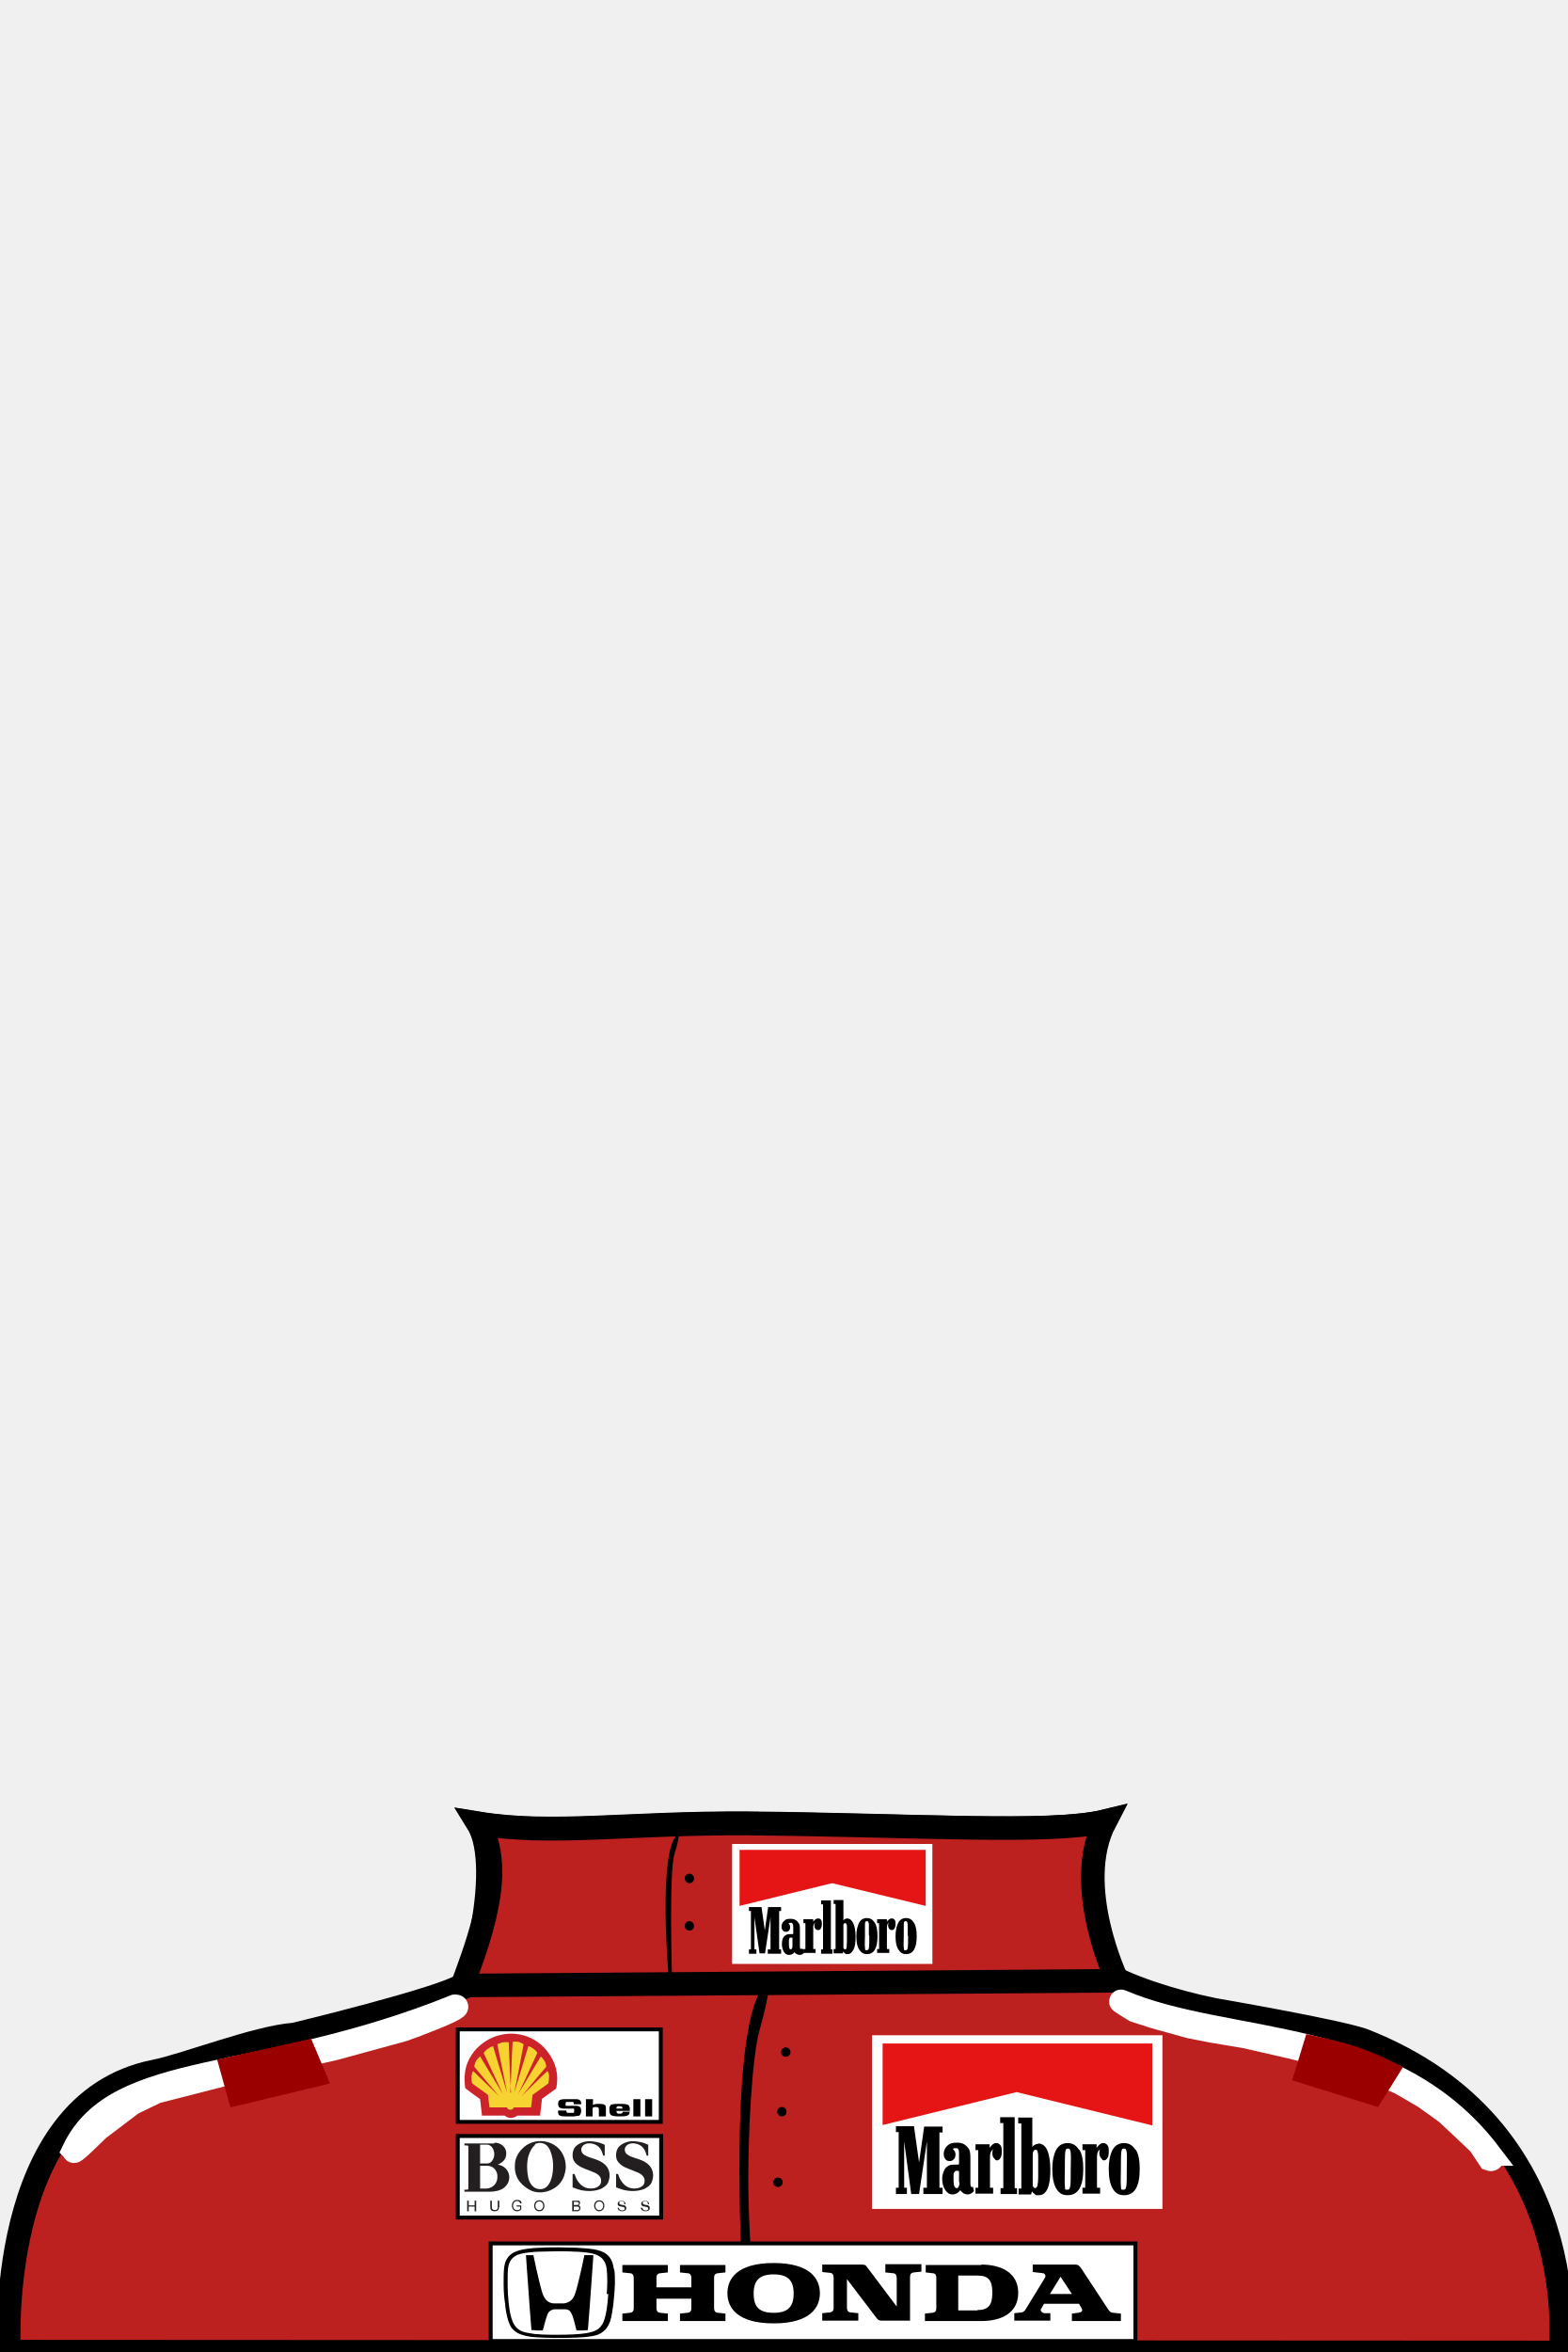
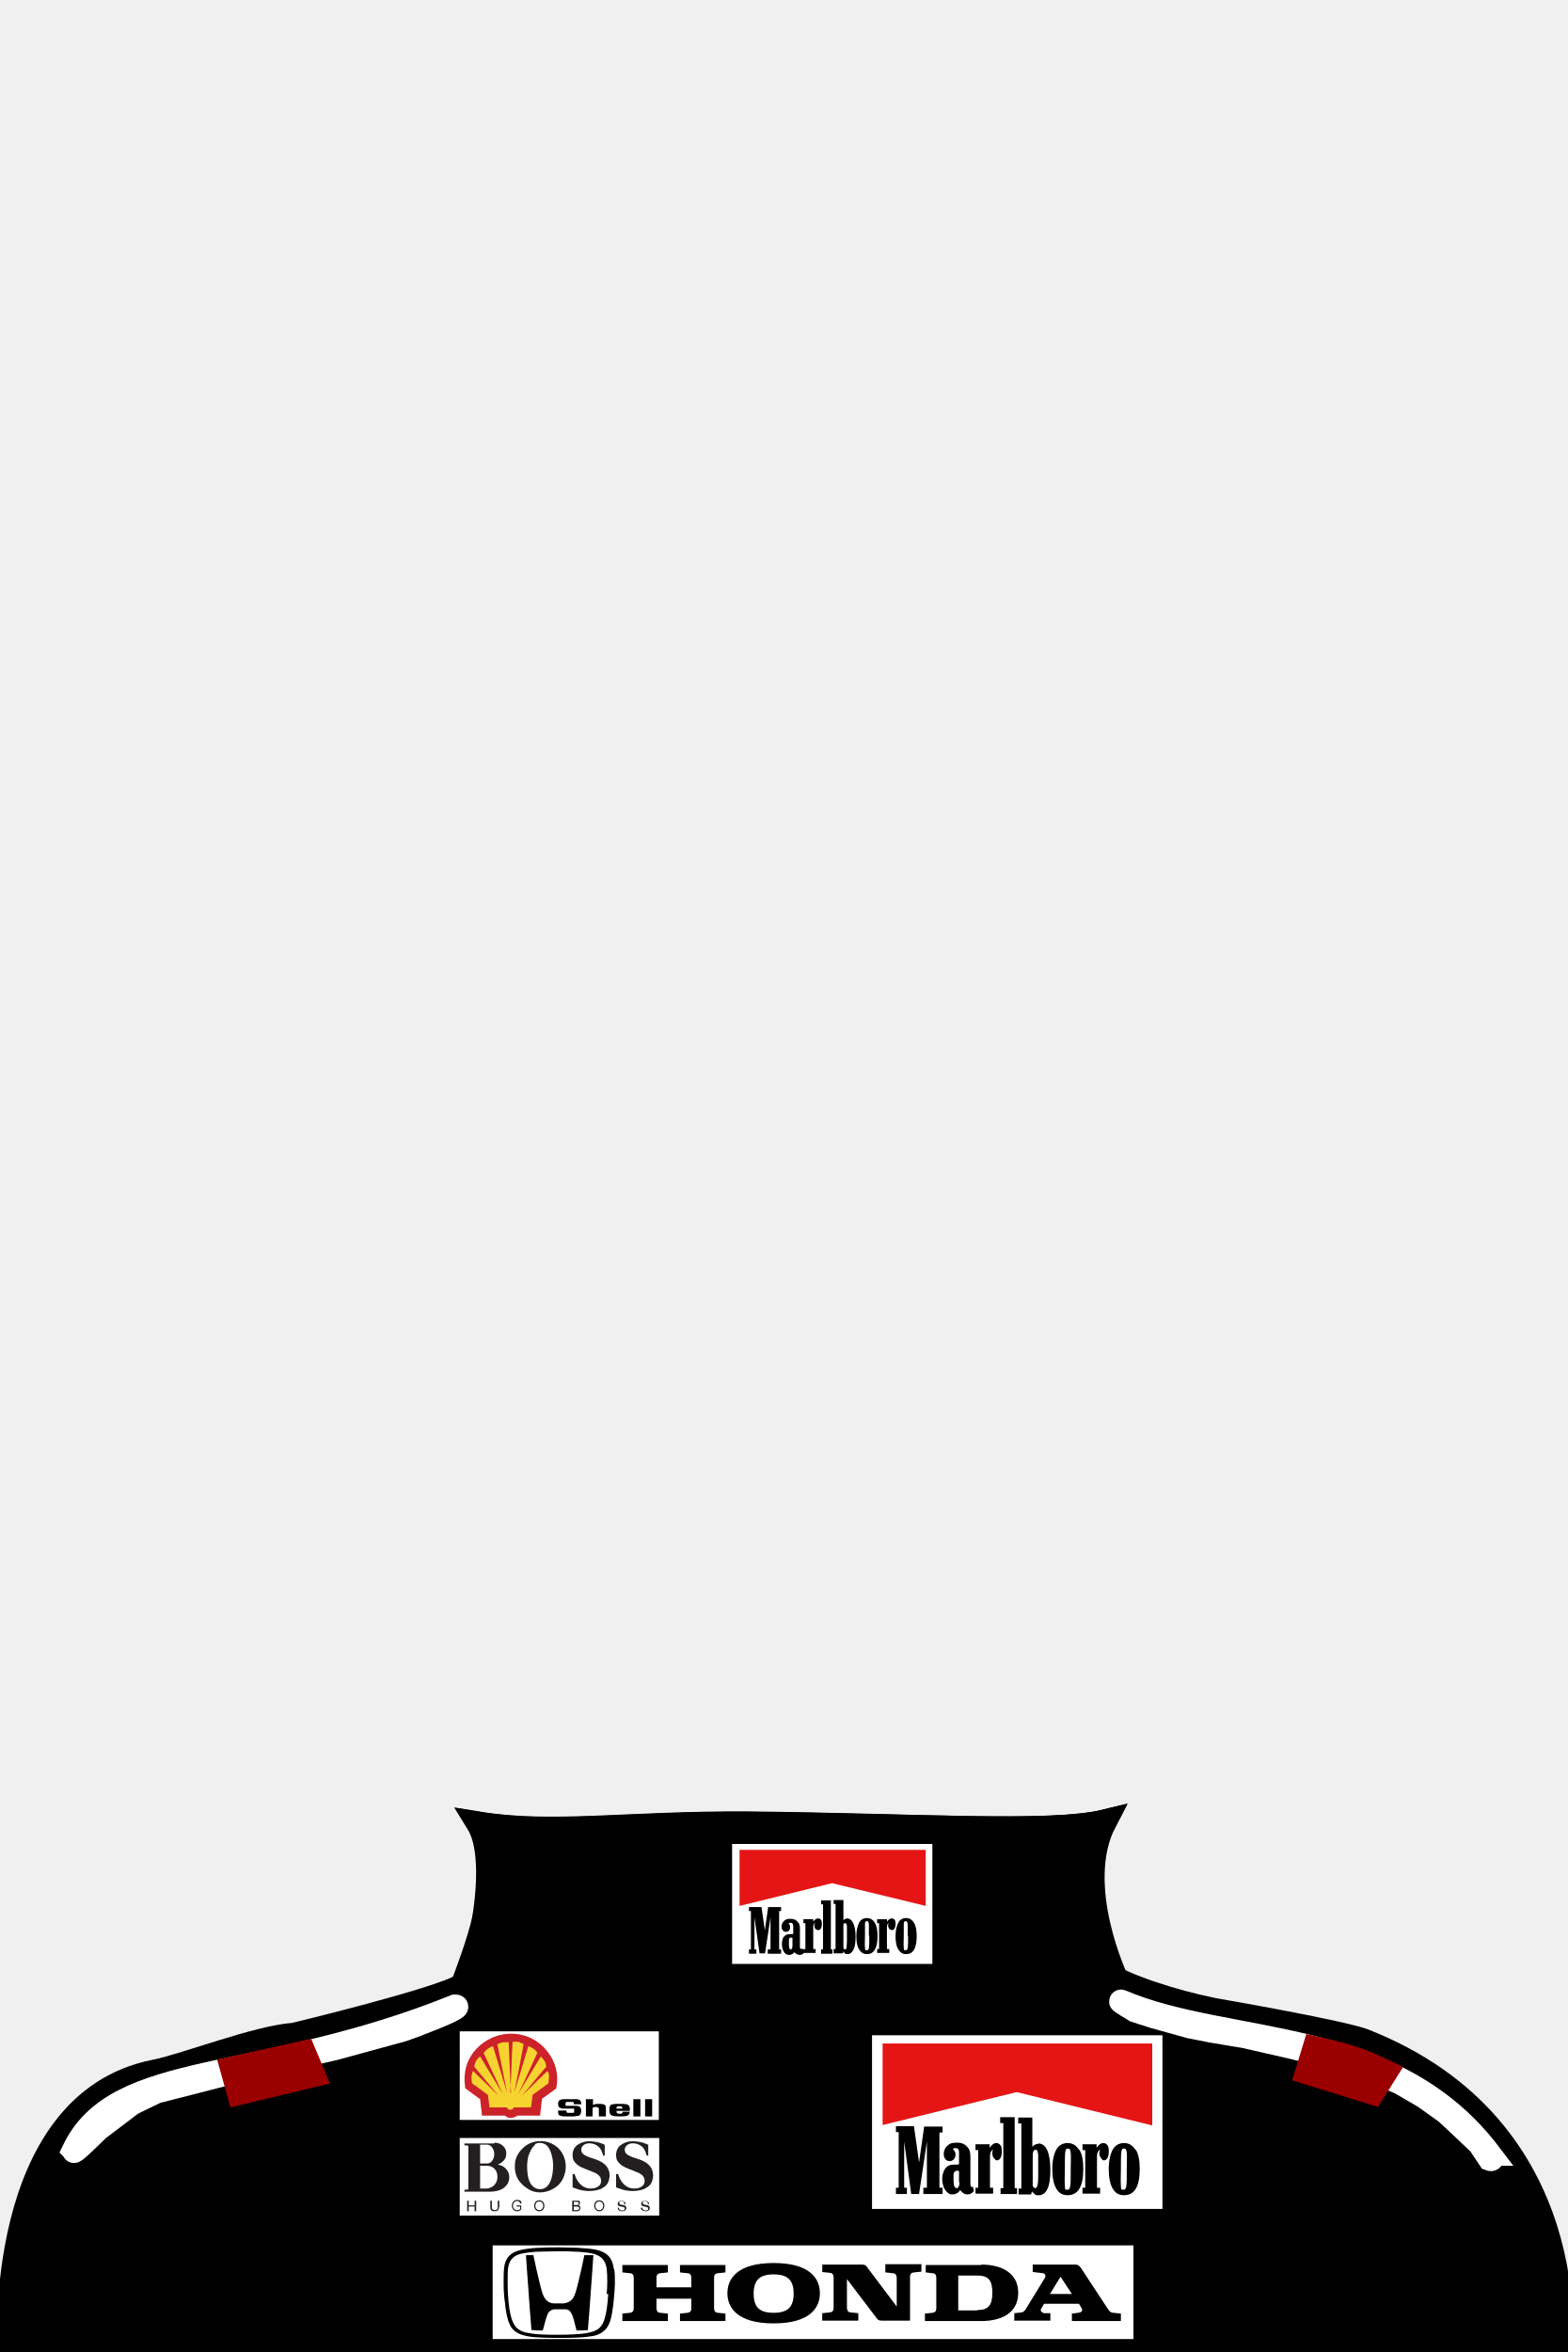
<svg xmlns="http://www.w3.org/2000/svg" version="1.1" viewBox="0 0 400 600">
  <defs>
    <style>
      .cls-1 {
-         fill: #bc201f;
+         fill: $[primary];
      }

      .cls-1, .cls-2 {
        stroke: #000;
      }

      .cls-1, .cls-3 {
        stroke-width: 6px;
      }

      .cls-4, .cls-2, .cls-3 {
        fill: #fff;
      }

      .cls-2 {
        stroke-miterlimit: 10;
      }

      .cls-5 {
        fill: #a01f1f;
      }

      .cls-3 {
        stroke: #fff;
      }

      .cls-6 {
        fill: #231f20;
      }

      .cls-7 {
        fill: #e51515;
      }

      .cls-8 {
        fill: #9a0000;
      }

      .cls-9 {
        fill: #f6d330;
      }

      .cls-9, .cls-10, .cls-11 {
        fill-rule: evenodd;
      }

      .cls-11 {
        fill: #cc2229;
      }
    </style>
  </defs>
  <g>
    <g id="_x32_1">
      <g id="Layer_1">
        <g id="suit2">
          <path id="Shirt" class="cls-1" d="M281.2,502.8c5.6,3.7,17.7,7.7,28.6,9.9,0,0,30.8,5.3,37.9,7.7,57.4,22.3,50.4,79.7,50.4,79.7l-395.8-.2s-3.8-63.4,37.2-71.5c7.7-1.5,25.9-8.7,35.6-9.4,0,0,37.4-9,42.8-12.6.9,5.7,11.3-29.5,4-41.3,19,3.1,38.2-.2,68.9,0,42.8.4,77.3,2.9,91.1-.5-8.6,16.4-.8,38.2-.8,38.2Z" />
          <path d="M196,505.5c-12.2,8.8-5.5,94.8-5.5,94.8h1.8s.1-10.1-.4-19.6-.7-12.2-.9-18.9c-.4-18.4,1.1-37.7,2.7-43.5,3.4-12.1,2.3-12.7,2.3-12.7Z" />
          <circle cx="200.5" cy="523.5" r="1.2" />
          <circle cx="199.5" cy="538.7" r="1.2" />
          <circle cx="198.5" cy="556.7" r="1.2" />
          <circle cx="199.5" cy="574.6" r="1.2" />
          <circle cx="200.5" cy="588.7" r="1.2" />
        </g>
      </g>
      <path id="Shirt-neck" class="cls-1" d="M118,506.4c3.8-10.5,11.4-29.4,4.1-41.2,19,3.1,38.2-.2,68.9,0,42.8.4,77.2,2.7,91-.6-8.6,16.4,3.1,40.7,3.1,40.7l-167.1,1.2Z" />
      <path d="M173.1,467.8c-5.5,3.5-2.4,37.7-2.4,37.7h.8s-.9-27.8.6-32.6,1-5.1,1-5.1Z" />
      <circle cx="175.9" cy="479.2" r="1.2" />
      <circle cx="175.9" cy="491.3" r="1.2" />
      <path class="cls-3" d="M380.1,549.5c-24.9-32.8-66.7-27.3-93.9-38.9-1.3-.5,3.4,2.3,3.4,2.3l5,1.6,9,2.5,5.6,1.1,8.4,1.4,11.4,2.6,10.7,2.6,9,3,8.5,3.6,6.2,3.6,5.6,4,4.6,4.3,3.9,3.7,2.6,3.9s1.3.5-.1-1.3Z" />
      <path class="cls-3" d="M18.8,548.5c11.1-23.1,46.9-16.4,97.3-36.7,0,0,2.6-.2-5.6,3.1-8.2,3.3-9.1,3.3-9.1,3.3l-16.1,4.4-22,5-13.6,3.5-9.8,2.5-6.2,3-8.7,6.6s-6.8,6.8-6.1,5.4Z" />
      <polygon class="cls-8" points="55.4 525.4 58.8 537.6 84.2 531.5 79.4 520.1 55.4 525.4" />
      <path class="cls-8" d="M333.3,518.9c13.9,2.9,16.9,4.6,24.7,8.4l-6.4,10.2-21.9-6.8,3.6-11.8Z" />
      <g>
        <rect class="cls-4" x="222.5" y="519.2" width="74.1" height="44.3" />
        <g>
          <rect class="cls-4" x="225.2" y="521.3" width="68.8" height="41.5" />
          <path class="cls-5" d="M248.6,559" />
          <g>
            <path d="M234.5,551.7l1.3-9.2h4.7v1.5h-.8v14.1h.8v1.6h-4.9v-1.6h.9v-11.8l-2,13.4h-2l-1.8-13.4v11.8h.7v1.6h-2.8v-1.6h.7v-14.2h-.7v-1.5h4.6l1.3,9.2Z" />
            <path d="M259.5,558.2v1.5h-4.2v-1.5h.7v-16.6h-.8v-1.5h3.7v18.1h.6Z" />
            <path d="M264.9,546.8c1,0,1.8.6,2.3,1.7.5,1.1.8,2.9.8,5s-.2,3.7-.7,4.8-1.2,1.7-2.2,1.7-.8,0-1.1-.3-.5-.3-.7-.7l-.2.8h-3.2v-1.5h.7v-16.6h-.8v-1.5h3.6v7.5c.2-.4.9-.8,1.5-.8ZM264.8,548.9c-.1-.3-.3-.5-.6-.5s-.5.3-.6.6-.1.7-.1,1.6v5.9c0,.3,0,.5,0,.6,0,.1,0,.3,0,.3s0,.2,0,.2c.1.3.4.6.6.6s.5-.2.6-.6c.1-.4.2-1.2.2-2.3v-4.9c0-.7,0-1.2-.2-1.5Z" />
            <path d="M275.3,548.4c-.7-1.1-1.6-1.7-2.9-1.7s-2.3.6-2.9,1.7-1,2.8-1,4.9.3,3.8,1,5,1.6,1.7,2.9,1.7c2.7,0,4-2.2,4-6.7,0-2.2-.3-3.8-1-4.9ZM273.2,553.3c0,4.2,0,5.3-.8,5.3s-.6,0-.7-1,0-2.5,0-4.3,0-3.4.1-4.3.4-.9.7-.9c.4,0,.6.2.7,1.1.1.9,0,2.4,0,4.1Z" />
            <path d="M289.7,548.4c-.7-1.1-1.6-1.7-2.9-1.7s-2.3.6-2.9,1.7-1,2.8-1,4.9.3,3.8,1,5,1.6,1.7,2.9,1.7c2.7,0,4-2.2,4-6.7,0-2.2-.3-3.8-1-4.9ZM287.5,553.3c0,4.2,0,5.3-.8,5.3s-.6,0-.7-1,0-2.5,0-4.3,0-3.4.1-4.3.4-.9.7-.9c.4,0,.6.2.7,1.1.1.9,0,2.4,0,4.1Z" />
            <path d="M281.2,551c.3.1.6.2.9,0,.9-.5.8-2.1.8-2.1,0-.7,0-1.2-.3-1.6-.3-.4-.6-.6-1.1-.6-.9,0-1.4.9-1.7,1.2v-.9h-3.6v1.5h.7v9.6h-.7v1.5h4.5v-1.5h-.8v-8c0-1.4.8-1.8.8-1.8,0,0-.2.2-.2,1s.5,1.4.8,1.6Z" />
            <path d="M253.9,551c.3.1.6.2.9,0,.9-.5.8-2.1.8-2.1,0-.7,0-1.2-.3-1.6-.3-.4-.6-.6-1.1-.6-.9,0-1.4.9-1.7,1.2v-.9h-3.6v1.5h.7v9.6h-.7v1.5h4.5v-1.5h-.8v-8c0-1.4.8-1.8.8-1.8,0,0-.2.2-.2,1,0,1,.5,1.4.8,1.6Z" />
            <path d="M248.3,557.8s-.7.6-.7-.8v-6.1c0-1.1,0-2.1-.4-2.7-.6-.9-1.4-1.6-2.9-1.6s-1.9.2-2.5.7c-.6.5-1,1.3-1,2.2s.3,1.1.5,1.4.7.4,1.1.4.7-.2,1-.5.4-.7.4-1.2c0-.4-.1-.6-.2-.8-.1-.2-.2-.3-.5-.6,0,0,.2-.2.6-.2s.7,0,.8.3c.2.2.2.7.2,1.2v2.4c0,.2-.1.3-.3.3h-.9c-.4,0-1.1,0-1.5.3-.4.2-.9.6-1.2,1.4-.2.5-.4,1.2-.4,1.9,0,1.1.3,2.2.8,2.9s1,1.1,1.8,1.1c1.4,0,2-1.1,2-1.1.3.4.6.6.8.8.3.1.5.3,1.1.3,1,0,1.6-.9,1.6-.9l-.3-1.2ZM244.8,556.6c0,.6,0,.9-.2,1.2s-.2.4-.5.4c-.5,0-.8-.6-.8-2s0-.9,0-1.2,0-.7.2-.8c0-.2.2-.3.4-.4s.3,0,.6,0h0c.1,0,.2,0,.2.2v2.7h0Z" />
          </g>
          <polygon class="cls-7" points="294 521.3 294 542.2 259.4 533.7 225.2 542.1 225.2 521.3 294 521.3" />
        </g>
      </g>
      <g>
        <rect class="cls-2" x="116.8" y="544.9" width="51.9" height="20.8" />
        <g id="layer1">
          <g id="g6981">
            <path id="path7114" class="cls-6" d="M119.2,561.4h.4v1.2h1.5v-1.2h.4v2.7h-.4v-1.2h-1.5v1.2h-.4v-2.7Z" />
            <path id="path7116" class="cls-6" d="M127.3,563.1c0,.7-.4,1-1.1,1s-1.1-.3-1.1-1v-1.7h.4v1.7c0,.5.3.7.8.7s.7-.3.7-.7v-1.7h.4v1.7Z" />
            <path id="path7118" class="cls-6" d="M131.9,564.1c-.8,0-1.3-.7-1.3-1.4s.4-1.5,1.3-1.5,1.1.3,1.2.9h-.4c0-.4-.4-.6-.8-.6-.7,0-1,.6-1,1.2s.4,1.1,1,1.1c.3,0,.6,0,.8-.3.1-.1,0-.4,0-.6h-.9v-.3h1.2v1c-.3.4-.7.5-1.2.5Z" />
            <path id="path7120" class="cls-6" d="M137.6,563.8c.7,0,1-.6,1-1.1s-.3-1.1-1-1.1-1,.6-1,1.1.3,1.1,1,1.1ZM137.6,561.3c.9,0,1.3.7,1.3,1.4s-.4,1.4-1.3,1.4-1.3-.7-1.3-1.4.4-1.4,1.3-1.4Z" />
            <path id="path7122" class="cls-6" d="M146.4,562.5h.7c.4,0,.6-.1.6-.4s-.3-.4-.6-.4h-.7v.9ZM146.4,563.8h.9c.3,0,.5-.2.5-.5s-.3-.4-.6-.4h-.8v.9ZM146,561.4h1c.3,0,.6,0,.7,0,.2.1.3.3.3.6s-.2.5-.4.6h0c.3,0,.5.3.5.7s-.3.8-.8.8h-1.3v-2.7Z" />
            <path id="path7124" class="cls-6" d="M152.9,563.8c.7,0,1-.6,1-1.1s-.3-1.1-1-1.1-1,.6-1,1.1.3,1.1,1,1.1ZM152.9,561.3c.9,0,1.3.7,1.3,1.4s-.5,1.4-1.3,1.4-1.3-.7-1.3-1.4.4-1.4,1.3-1.4Z" />
            <path id="path7126" class="cls-6" d="M159.3,562.1c0-.4-.3-.6-.7-.6s-.6.1-.6.5.4.4.9.5c.4,0,.9.2.9.8s-.6.8-1.1.8-1.1-.3-1.1-.9h.3c0,.4.4.7.8.7s.7-.1.7-.5-.4-.4-.9-.5c-.4,0-.9-.2-.9-.7s.5-.8,1-.8,1,.3,1,.9h-.4Z" />
            <path id="path7128" class="cls-6" d="M165.3,562.1c0-.4-.3-.6-.7-.6s-.6.1-.6.5.4.4.9.5c.4,0,.9.2.9.8s-.6.8-1.1.8-1.2-.3-1.2-.9h.4c0,.4.4.7.8.7s.7-.1.7-.5-.5-.4-.9-.5c-.4,0-.9-.2-.9-.7s.5-.8,1-.8,1,.3,1,.9h-.3Z" />
            <path id="path7130" class="cls-6" d="M122.5,547.1v4.8h1.7s.2,0,.2,0c1,0,1.7-1.3,1.7-2.2.1-1-.5-2.6-1.9-2.6-.4,0-1.8,0-1.8,0ZM122.5,552.5v5.8h1.6s.9,0,1.7-.6c.8-.6,1.2-1.6,1.1-2.7,0-1-.8-2.4-2.4-2.5h-1.9ZM126.2,546.6c1.3,0,2.2.8,2.2.9.7.6.9,1.6.7,2.5-.2,1.5-2.1,2.2-2.1,2.2,1.6.2,2.7,1.4,2.9,2.7.2,1.3-.3,2.4-1.3,3.2-1,.8-2.6,1-3.4,1h-6.7v-.5c.9,0,1,0,1-.3,0-1.3,0-10.4,0-10.7s-.1-.3-1-.3c0-.2,0-.5,0-.5h7.6Z" />
            <path id="path7132" class="cls-6" d="M136.5,547.2c-.8.6-1.4,1.9-1.7,2.9-.4,1.6-.4,3.6,0,5.5.5,2,1.7,2.7,2.5,2.8,1.4.3,2.3-.5,2.8-1.3,1-1.5,1.2-4.5.9-6.3-.3-1.6-.7-2.7-1.5-3.5-.9-.8-2.3-.8-3-.3ZM144,554.9c-.6,1.8-1.7,2.9-3.1,3.6-1.8,1-4.3,1.1-6,0-1.1-.7-3.9-2.4-3.5-6.5,0-.9.5-3.1,3-4.8,1.7-1.1,4.1-1.4,6.3-.4,3.5,1.6,4.2,5.6,3.3,8Z" />
            <path id="path7134" class="cls-6" d="M154.3,547.1c0,.9,0,2.8,0,2.8h-.4c-.3-1.2-.8-2.2-1.8-2.7-.9-.5-2.4-.7-3.3.1-.5.5-.6,1-.4,1.6.3.8,1.2,1.1,1.9,1.4.6.2,1.8.6,1.8.6,1.4.5,2.9,1.4,3.3,3,.2.7.2,1.4,0,2.1-.3,1.5-1.3,1.9-1.9,2.3-.3.2-2.9,1.2-6,.2-.6-.2-1.4-.5-1.4-.5v-3.4s.3,0,.5,0c.2.6.4,1.2.9,1.9,1.1,1.6,2.6,2,4.2,1.7.7-.2,1.4-.6,1.6-1.3.2-.8.2-2.1-2.2-2.9-1.7-.8-3.8-1.1-4.8-3-.4-1.1-.3-2.9,1-3.8,1.3-.9,2.6-1.1,4.1-.9,1.5.2,1.9.4,2.8.8Z" />
            <path id="path7136" class="cls-6" d="M165.4,547.1c0,.9,0,2.8,0,2.8h-.4c-.3-1.2-.8-2.2-1.8-2.7-.9-.5-2.4-.7-3.3.1-.5.5-.6,1-.4,1.6.3.8,1.2,1.1,1.9,1.4.6.2,1.8.6,1.8.6,1.4.5,2.9,1.4,3.3,3,.2.7.2,1.4,0,2.1-.3,1.5-1.3,1.9-1.9,2.3-.3.2-2.9,1.2-6,.2-.6-.2-1.4-.5-1.4-.5v-3.4s.3,0,.5,0c.2.6.4,1.2.9,1.9,1.1,1.6,2.6,2,4.2,1.7.7-.2,1.4-.6,1.6-1.3.2-.8.2-2.1-2.2-2.9-1.7-.8-3.8-1.1-4.8-3-.4-1.1-.3-2.9,1-3.8,1.3-.9,2.6-1.1,4.1-.9,1.5.2,1.9.4,2.8.8Z" />
          </g>
        </g>
      </g>
      <g>
        <rect class="cls-2" x="116.8" y="517.7" width="51.8" height="23.6" />
        <g>
          <path class="cls-11" d="M123,539.8l-.5-4.3c-1.4-1-2.5-1.8-3.8-2.8-.6-4.5.5-7,2.2-9.3,2.1-2.6,5.5-4.6,9.5-4.6,4.1,0,7.4,2,9.4,4.7,1.9,2.5,2.9,5.6,2.1,9.3l-3.6,2.6-.5,4.3h-5.8c-.4.3-.8.5-1.6.6-.8,0-1.2-.3-1.6-.6h-5.7Z" />
          <path class="cls-9" d="M130.4,533.9c-.3-4-.4-8.9-.6-12.9-.4-.1-1,0-1.6,0-.5.2-.9.3-1.3.5.8,3.8,1.7,8.6,2.5,12.4-1.1-3.7-2.5-8.3-3.6-11.9-.5.1-1,.4-1.4.7-.4.3-.6.5-1,1,1.5,3.2,3.4,7.3,4.9,10.5-1.8-2.9-4-6.7-5.8-9.6-.3.3-.6.5-1,1.1-.3.5-.4,1-.5,1.5,2,2.4,4.3,5.2,6.3,7.5-2.1-2-4.6-4.5-6.6-6.4-.2.4-.3.7-.4,1.4,0,.6,0,1.4.2,1.8l4,2.9.4,3.2h4.4c.3.4.4.6.9.6.5,0,.8-.3.9-.6h4.4l.4-3.2,4-2.9c.1-.5.2-1.2.2-1.8,0-.7-.2-1-.4-1.4-2.1,1.9-4.6,4.5-6.6,6.4,2-2.3,4.3-5.2,6.3-7.5-.1-.5-.2-1.1-.5-1.5-.4-.6-.6-.8-.9-1.1-1.8,2.9-4,6.7-5.8,9.6,1.6-3.2,3.4-7.3,4.9-10.5-.3-.5-.6-.8-.9-1-.4-.3-.9-.6-1.4-.7-1.1,3.6-2.5,8.3-3.6,11.9.8-3.8,1.7-8.6,2.4-12.4-.4-.3-.8-.4-1.2-.6-.6-.1-1.1-.1-1.6,0-.3,4-.3,8.9-.6,12.9h0Z" />
          <path class="cls-10" d="M142.4,538.4h2.1c0,.4.2.6.3.6.1,0,1,0,1.4,0,.2,0,.3,0,.3-.6s0-.5-.3-.5c-.9,0-1.8,0-2.7,0-.9-.2-1-.4-1.1-1.1,0-1,.4-1.2,1.4-1.3,1,0,2.1,0,3.1,0,1.1,0,1.4.4,1.4,1.3h-1.9c0-.4,0-.6-.3-.6-.5,0-.9,0-1.4,0-.2,0-.4,0-.4.5s0,.5.3.5c.8,0,1.6,0,2.3,0,1.3,0,1.3.6,1.4,1.2,0,.8-.3,1.1-.5,1.3-.2,0-1.2.2-1.4.2h-2c-.5,0-1,0-1.5-.2-.5-.1-.5-.7-.5-1.3h0ZM161.6,539.9h1.8v-4.4h-1.8v4.4ZM164.6,539.9h1.8v-4.4h-1.8v4.4ZM160.6,537.6c0-.1,0-.3-.1-.4-.3-.5-1.4-.5-2.4-.5-.8,0-1.9,0-2.3.3-.1.1-.2.4-.3.6,0,.3,0,.5,0,.7,0,.2,0,1.1.5,1.3.4.3,1.6.3,2.1.3s1.9,0,2.1-.3c.4-.1.4-.6.5-.9h-1.8c0,.3-.3.6-.8.5-.5,0-.8,0-.8-.7h3.4c0-.3,0-.6,0-.9h0ZM158.9,537.9h-1.6c0-.1,0-.2,0-.3.1-.3.4-.3.7-.3.5,0,.7.1.8.3,0,0,0,.2,0,.3h0ZM149.4,539.9h1.8v-1.9c0-.3.1-.5.8-.5.6,0,.8.2.8.5v1.9h1.8v-1.9c0-.6,0-.9-.4-1.1-.4-.2-.9-.2-1.4-.2s-1.1,0-1.5.3v-1.5h-1.8v4.4h0Z" />
        </g>
      </g>
      <rect class="cls-2" x="125.2" y="572.3" width="164.5" height="24.9" />
      <g>
        <path id="svg_1" d="M173.5,579.7l1.9.2c.9,0,1,.8,1,1.3v2.3h-8.9v-2.3c0-.5,0-1.2,1-1.3l1.9-.2v-1.9h-11.6v1.9l1.9.2c.9,0,1,.8,1,1.3v7.5c0,.5,0,1.2-1,1.3l-1.9.2v1.9h11.6v-1.9l-1.9-.2c-.9,0-1-.8-1-1.3v-2.3h8.9v2.3c0,.5,0,1.2-1,1.3l-1.9.2v1.9h11.6v-1.9l-1.9-.2c-.9,0-1-.8-1-1.3v-7.5c0-.5,0-1.2,1-1.3l1.9-.2v-1.9h-11.6v1.9h0Z" />
        <path id="svg_2" d="M250.4,577.8h-14.2v1.9l1.7.2c.6,0,1,.3,1,1.2v7.6c0,.5,0,1.2-1,1.3l-1.9.2v1.9h14.4c5.2,0,9.4-2.1,9.4-7.2s-4.3-7.2-9.4-7.2M249.4,589.4h-4.9v-8.9h4.9c2.9,0,3.8,1.3,3.8,4.4s-1,4.4-3.8,4.4" />
        <path id="svg_3" d="M284.1,590c-.9,0-1.2-.7-1.5-1.1l-6.7-10.2c-.5-.7-.8-1-1.5-1h-10.9v1.9l2.6.3c.4,0,.9.6.5,1.2l-4.9,8c-.2.3-.5.7-1,.8l-1.9.2v1.9h9.2v-1.9h-1.6c-.7-.2-1.1-.7-.7-1.2l.7-1.2h8.9l.6,1c.6.9-.1,1.2-.8,1.3l-1.6.2v1.9h12.5v-1.9l-1.9-.2ZM267.9,585.2l2.7-4.4,2.9,4.4h-5.6Z" />
        <path id="svg_4" d="M225.9,579.7l1.9.2c.9,0,1,.8,1,1.3v7.2l-7.6-10.1c-.3-.5-.6-.6-1.5-.6h-9.9v1.9l1.9.2c.9,0,1,.8,1,1.3v7.5c0,.5,0,1.2-1,1.3l-1.9.2v1.9h9.2v-1.9l-1.9-.2c-.9,0-1-.8-1-1.3v-7.2l7.6,10c.4.5.6.6,1.5.6h7v-11c0-.5,0-1.2,1-1.3l1.9-.2v-1.9h-9.2v2h0Z" />
        <path id="svg_5" d="M197.4,577.3c-9.4,0-11.8,4.1-11.8,7.7s2.4,7.7,11.8,7.7,11.8-4.1,11.8-7.7-2.4-7.7-11.8-7.7M197.4,590c-3.7,0-5.1-1.5-5.1-4.9s1.5-4.9,5.1-4.9,5.1,1.5,5.1,4.9-1.5,4.9-5.1,4.9" />
        <path id="svg_6" d="M149.1,575.3c-.6,2.9-.9,4.3-1.4,6.3-.5,2-.9,3.9-1.6,4.8-.7.9-1.6,1.1-2.2,1.2-.3,0-.6,0-1.3,0s-.9,0-1.3,0c-.6,0-1.6-.3-2.2-1.2-.7-.9-1.1-2.8-1.6-4.8-.5-2.1-.8-3.4-1.4-6.3,0,0-.6,0-.9,0-.4,0-.7,0-1,0,0,0,.4,6,.6,8.5.2,2.7.5,7.2.8,10.6,0,0,.6,0,1.5.1.9,0,1.4,0,1.4,0,.4-1.5.9-3.6,1.4-4.5.5-.7,1.1-.8,1.5-.9.6,0,1.1,0,1.4,0h0c.2,0,.8,0,1.4,0,.4,0,1.1.1,1.5.9.6.9,1,3,1.4,4.5,0,0,.4,0,1.4,0,.9,0,1.5-.1,1.5-.1.3-3.4.6-7.9.8-10.6.2-2.5.6-8.5.6-8.5-.3,0-.6,0-1,0-.3,0-.9,0-.9,0" />
        <path id="svg_7" d="M156.6,578.8c-.4-3.8-2.9-4.6-5.1-5-1.1-.2-3.1-.3-4.4-.4-1.1,0-3.7-.1-4.5-.1s-3.4,0-4.5.1c-1.3,0-3.3.2-4.4.4-2.2.4-4.8,1.2-5.1,5-.1,1-.1,2.4-.1,3.8,0,2.4.2,4,.4,5.2,0,.8.4,3.1.8,4.3.6,1.7,1.1,2.1,1.7,2.6,1.1.9,2.9,1.2,3.3,1.3,2.1.4,6.2.4,8,.4s6,0,8-.4c.4,0,2.2-.3,3.3-1.3.6-.5,1.1-1,1.7-2.6.4-1.2.7-3.5.8-4.3.1-1.1.3-2.8.4-5.2,0-1.5,0-2.8-.2-3.8M155.2,585.2c-.2,3-.5,4.9-.9,6.2-.3,1.2-.8,1.9-1.4,2.5-1,.9-2.4,1.1-3.3,1.3-1.8.3-4.8.4-7.2.4s-5.4,0-7.2-.4c-.8-.1-2.2-.3-3.3-1.3-.6-.6-1-1.3-1.4-2.5-.4-1.3-.7-3.1-.9-6.2-.1-1.8-.1-4.8,0-6.4.3-2.4,1.5-3.6,4-4,1.2-.2,2.8-.4,4.3-.4,1.2,0,3.2-.1,4.3-.1,1.1,0,3.1,0,4.3.1,1.5,0,3.1.2,4.3.4,2.5.5,3.7,1.7,4,4,.2,1.6.2,4.5,0,6.4" />
      </g>
      <g>
        <rect class="cls-4" x="186.8" y="470.4" width="51.1" height="30.6" />
        <g>
          <rect class="cls-4" x="188.7" y="471.9" width="47.5" height="28.6" />
          <path class="cls-5" d="M204.8,497.9" />
          <g>
            <path d="M195.1,492.8l.9-6.3h3.3v1h-.5v9.8h.5v1.1h-3.4v-1.1h.7v-8.2l-1.4,9.2h-1.4l-1.3-9.2v8.2h.5v1.1h-1.9v-1.1h.5v-9.8h-.5v-1h3.2l.9,6.3Z" />
            <path d="M212.4,497.3v1.1h-2.9v-1.1h.5v-11.5h-.5v-1h2.5v12.5h.4Z" />
            <path d="M216.1,489.4c.7,0,1.2.4,1.6,1.2.4.8.6,2,.6,3.4s-.1,2.5-.5,3.3-.9,1.2-1.5,1.2-.5,0-.7-.2-.3-.2-.5-.5v.5h-2.4v-1.1h.5v-11.5h-.5v-1h2.5v5.2c.2-.3.6-.5,1-.5ZM216,490.9c0-.2-.2-.3-.4-.3s-.4.2-.4.4,0,.5,0,1.1v4c0,.2,0,.3,0,.4,0,.1,0,.2,0,.2s0,.1,0,.2c0,.2.3.4.4.4s.4-.1.4-.4c0-.3.1-.8.1-1.6v-3.4c0-.5,0-.8-.1-1Z" />
            <path d="M223.2,490.5c-.5-.8-1.1-1.2-2-1.2s-1.6.4-2,1.2-.7,1.9-.7,3.4.2,2.6.7,3.4,1.1,1.2,2,1.2c1.8,0,2.7-1.5,2.7-4.6,0-1.5-.2-2.6-.7-3.4ZM221.8,493.9c0,2.9,0,3.6-.6,3.6s-.4,0-.5-.7,0-1.8,0-3,0-2.3,0-3,.3-.7.5-.7c.3,0,.4.1.5.8,0,.6,0,1.7,0,2.8Z" />
            <path d="M233.2,490.5c-.5-.8-1.1-1.2-2-1.2s-1.6.4-2,1.2-.7,1.9-.7,3.4.2,2.6.7,3.4,1.1,1.2,2,1.2c1.8,0,2.7-1.5,2.7-4.6,0-1.5-.2-2.6-.7-3.4ZM231.7,493.9c0,2.9,0,3.6-.6,3.6s-.4,0-.5-.7,0-1.8,0-3,0-2.3,0-3,.3-.7.5-.7c.3,0,.4.1.5.8,0,.6,0,1.7,0,2.8Z" />
            <path d="M227.3,492.3c.2.1.4.1.6,0,.6-.3.6-1.4.6-1.4,0-.5,0-.8-.2-1.1-.2-.3-.4-.4-.8-.4-.6,0-1,.6-1.2.8v-.6h-2.5v1h.5v6.6h-.5v1h3.1v-1h-.6v-5.5c0-1,.5-1.2.5-1.2,0,0-.2.2-.2.7s.3,1,.6,1.1Z" />
            <path d="M208.5,492.3c.2.1.4.1.6,0,.6-.3.6-1.4.6-1.4,0-.5,0-.8-.2-1.1-.2-.3-.4-.4-.8-.4-.6,0-1,.6-1.2.8v-.6h-2.5v1h.5v6.6h-.5v1h3.1v-1h-.6v-5.5c0-1,.5-1.2.5-1.2,0,0-.2.2-.2.7,0,.7.3,1,.6,1.1Z" />
            <path d="M204.6,497.1s-.5.4-.5-.5v-4.2c0-.8,0-1.4-.3-1.8-.4-.6-1-1.1-2-1.1s-1.3.1-1.7.5c-.4.3-.7.9-.7,1.5s.2.7.4,1,.5.3.8.3.5-.1.7-.3.3-.5.3-.8c0-.3,0-.4-.1-.6,0-.1-.1-.2-.3-.4,0,0,.2-.2.4-.2s.5,0,.6.2c.1.2.2.4.2.8v1.7c0,.1,0,.2-.2.2h-.6c-.2,0-.8,0-1,.2-.2.1-.7.4-.9,1-.1.4-.2.8-.2,1.3,0,.8.2,1.5.5,2s.7.8,1.3.8c1,0,1.4-.7,1.4-.7.2.3.4.4.6.5.2.1.4.2.8.2.7,0,1.1-.6,1.1-.6l-.2-.8ZM202.2,496.2c0,.4,0,.6-.1.8s-.2.3-.3.3c-.4,0-.5-.4-.5-1.4s0-.6,0-.8,0-.4.1-.6c0-.1.1-.2.3-.2s.2,0,.4,0h0c0,0,.1,0,.1.1v1.9h0Z" />
          </g>
          <polygon class="cls-7" points="236.2 471.9 236.2 486.2 212.3 480.4 188.7 486.2 188.7 471.9 236.2 471.9" />
        </g>
      </g>
    </g>
  </g>
</svg>
